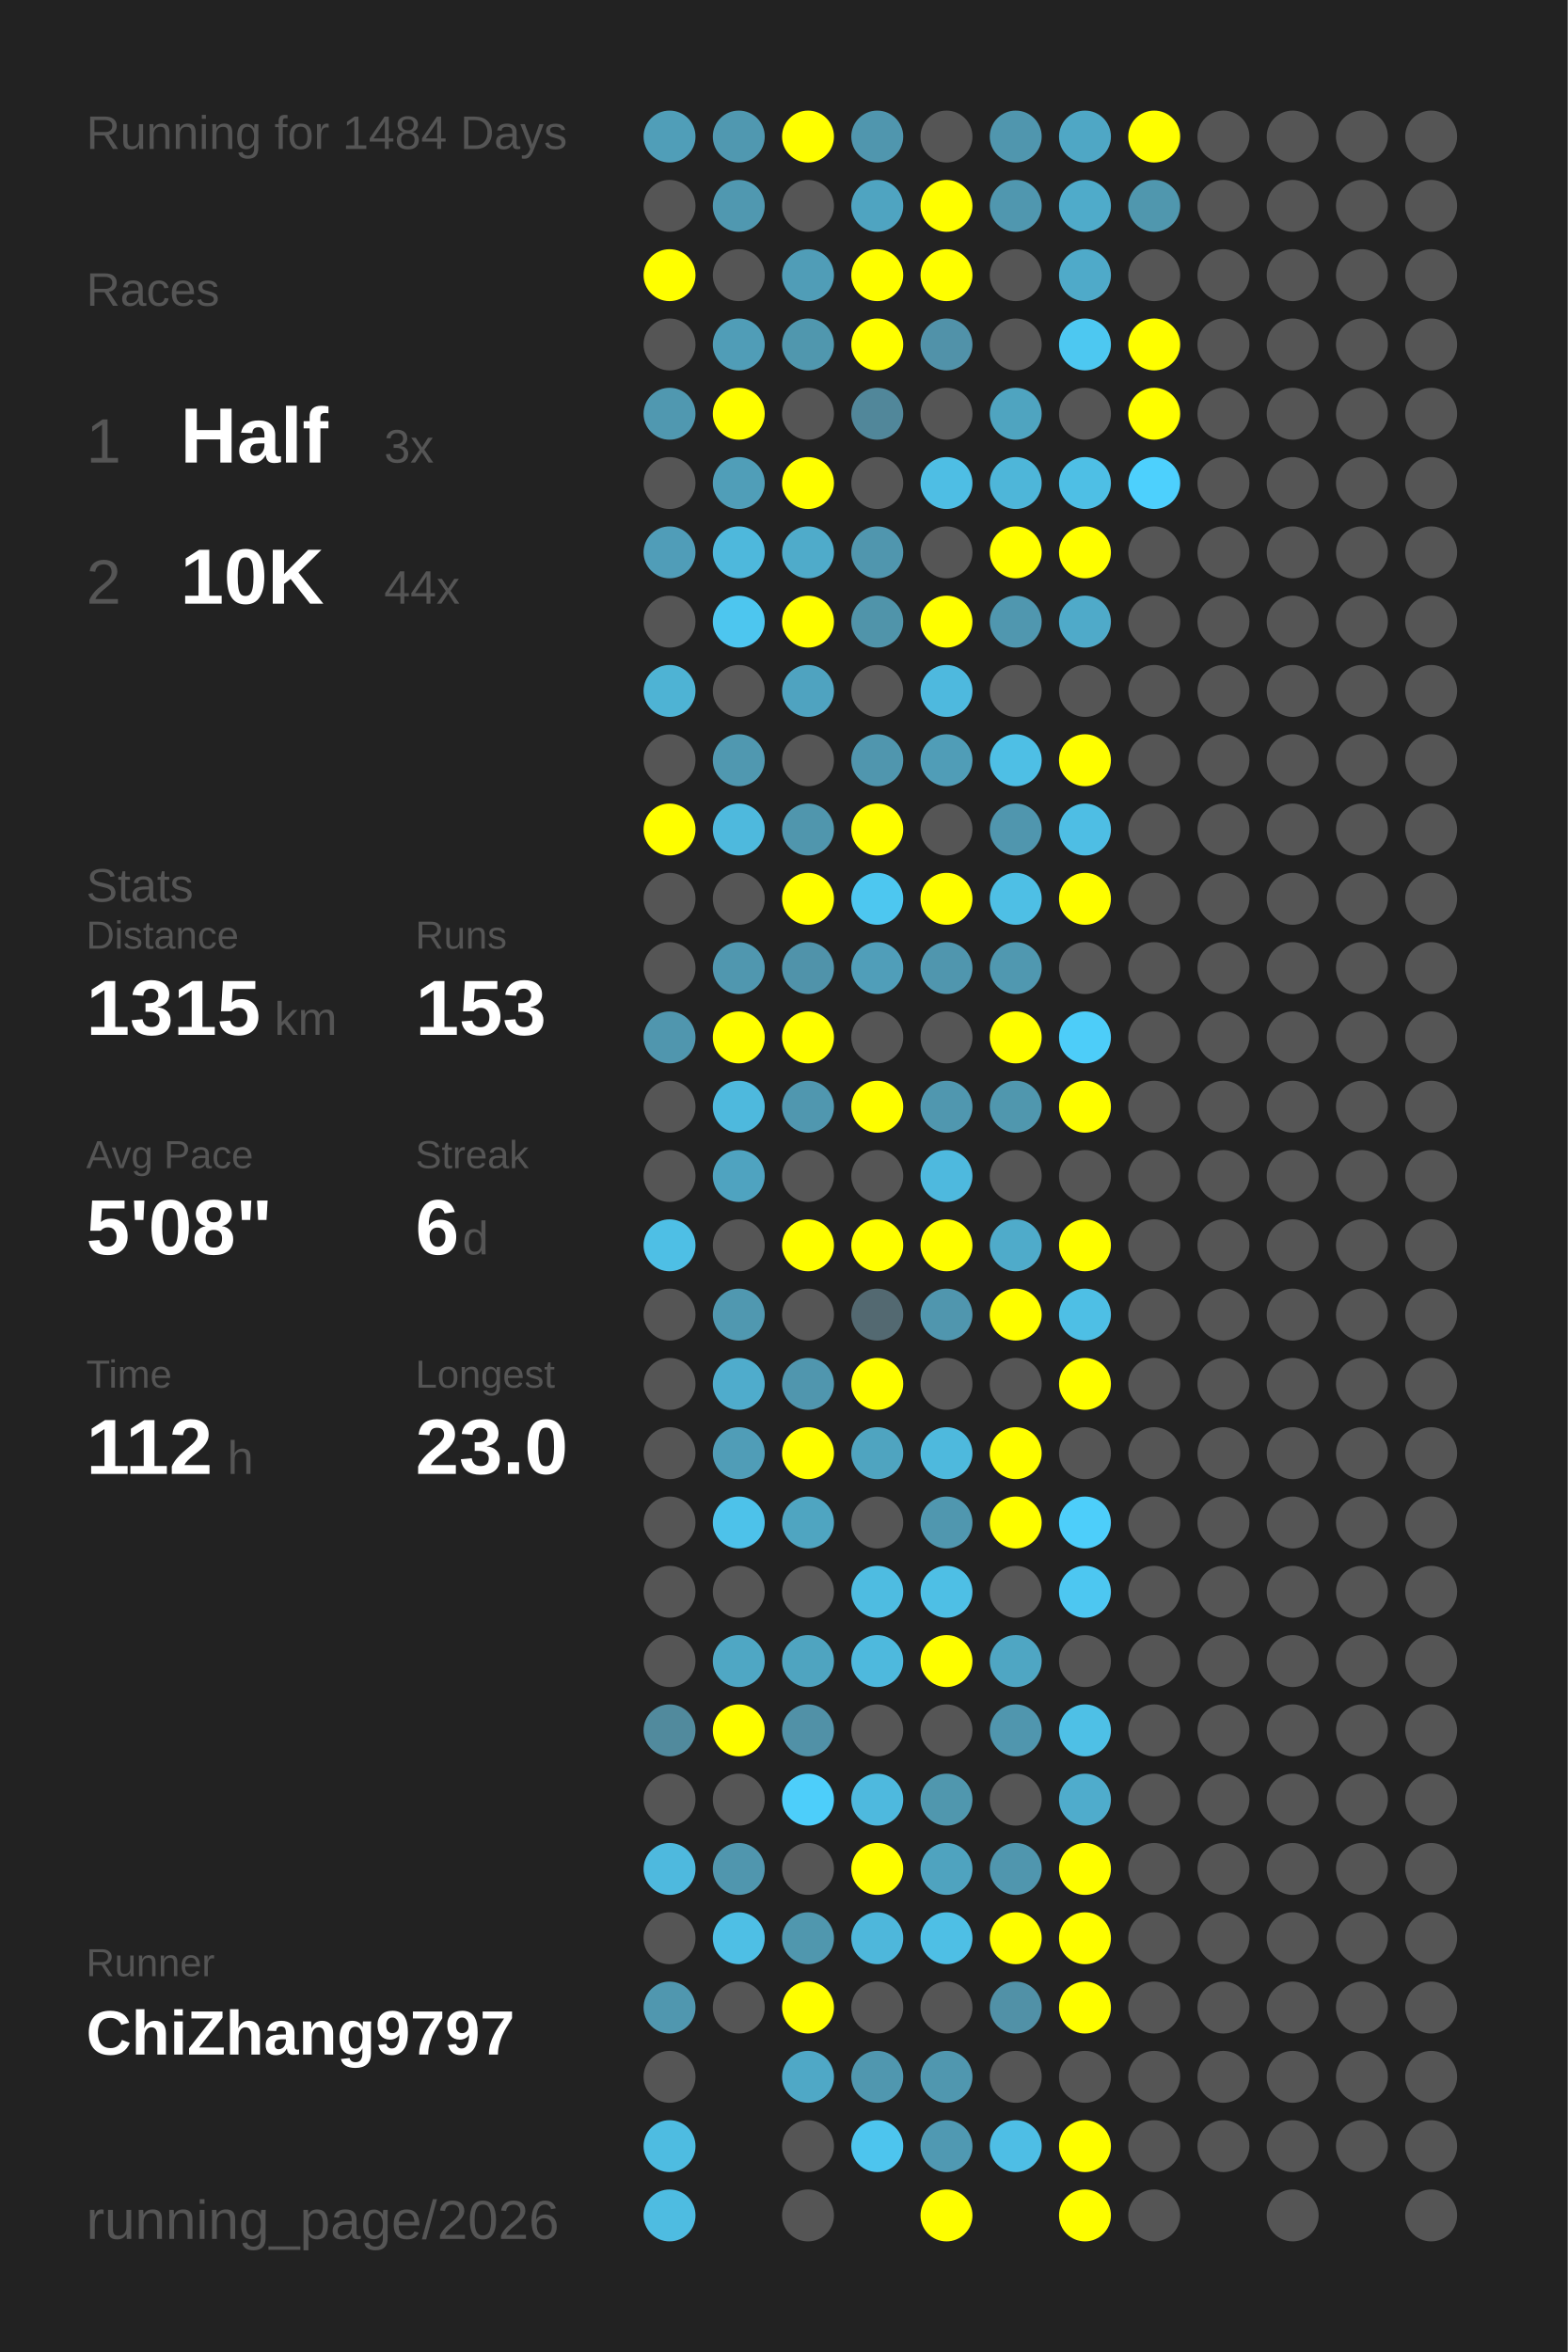
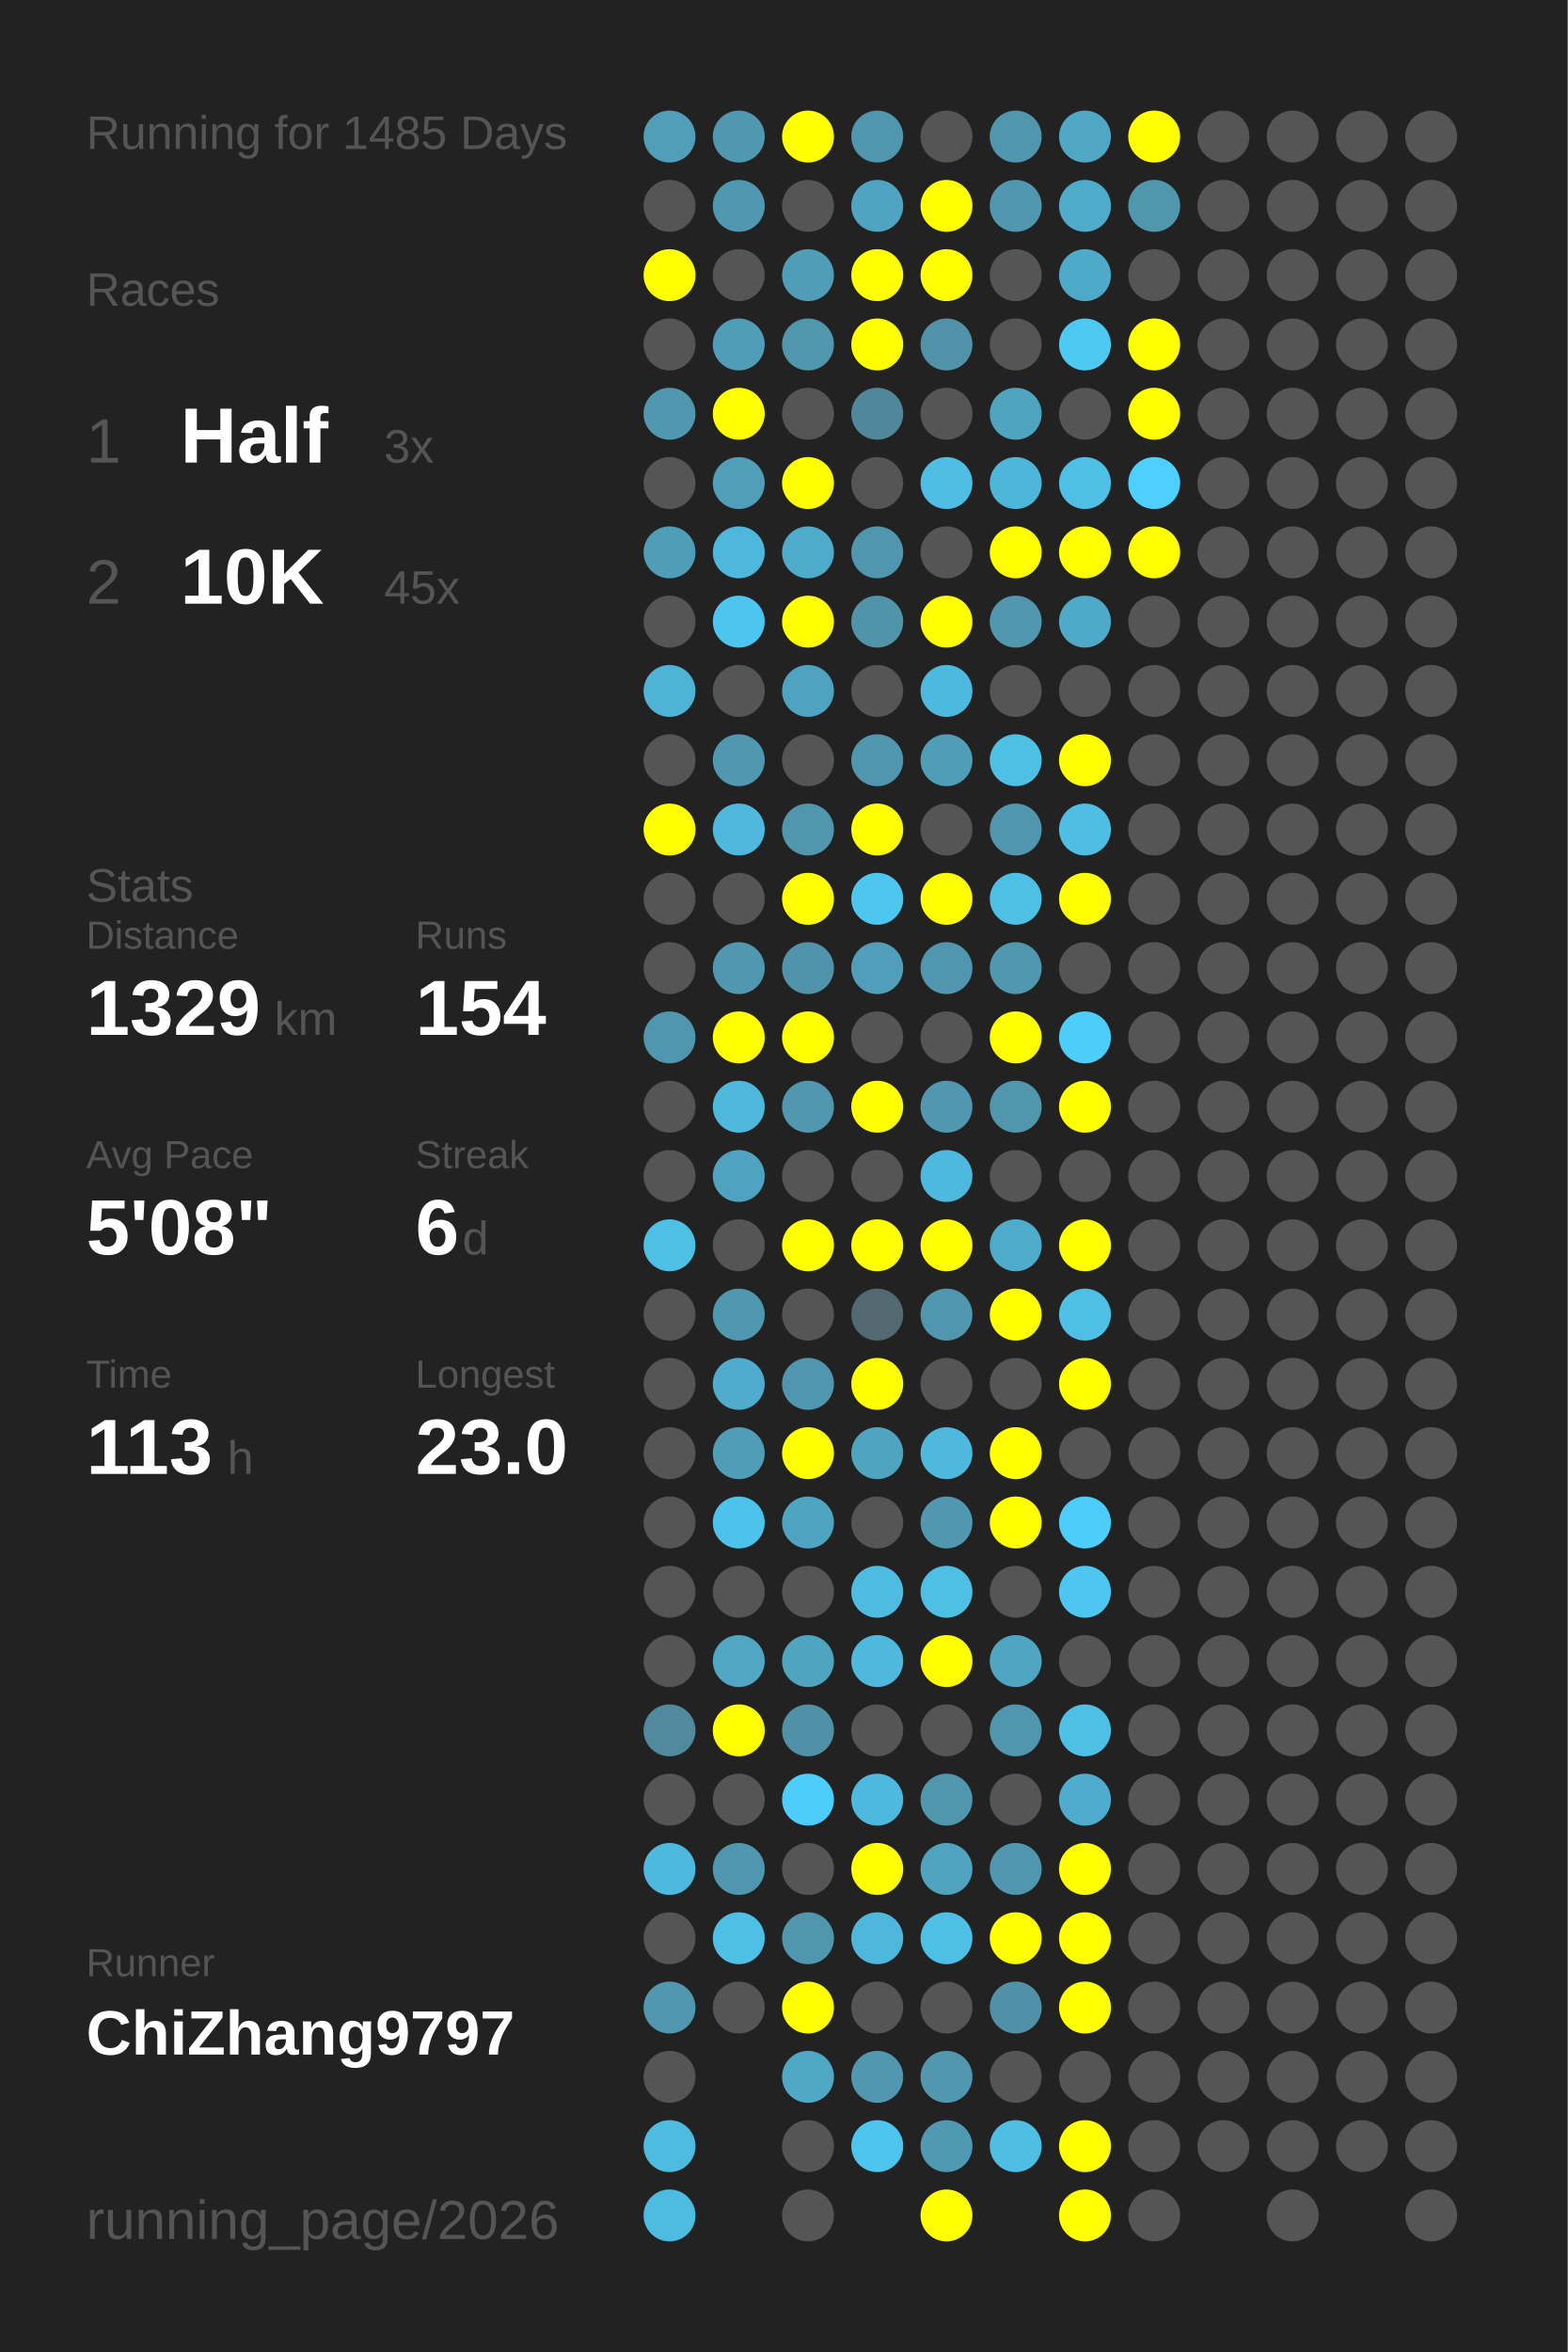
<svg xmlns="http://www.w3.org/2000/svg" baseProfile="full" height="300mm" version="1.1" viewBox="0,0,200,300" width="200mm">
  <defs />
  <rect fill="#222222" height="300" width="200" x="0" y="0" />
-   <text fill="#555555" style="font-size:6px; font-family:Arial;" x="11" y="19">Running for 1484 Days</text>
+   <text fill="#555555" style="font-size:6px; font-family:Arial;" x="11" y="19">Running for 1485 Days</text>
  <text fill="#555555" style="font-size:6px; font-family:Arial;" x="11" y="39">Races</text>
  <text fill="#555555" style="font-size:8px; font-family:Arial;" x="11" y="59">1</text>
  <text fill="#FFFFFF" style="font-size:10px; font-family:Arial; font-weight:bold;" x="23" y="59">Half</text>
  <text fill="#555555" style="font-size:6px; font-family:Arial;" x="49" y="59">3x</text>
  <text fill="#555555" style="font-size:8px; font-family:Arial;" x="11" y="77">2</text>
  <text fill="#FFFFFF" style="font-size:10px; font-family:Arial; font-weight:bold;" x="23" y="77">10K</text>
-   <text fill="#555555" style="font-size:6px; font-family:Arial;" x="49" y="77">44x</text>
+   <text fill="#555555" style="font-size:6px; font-family:Arial;" x="49" y="77">45x</text>
  <text fill="#555555" style="font-size:6px; font-family:Arial;" x="11" y="115">Stats</text>
  <text fill="#555555" style="font-size:5px; font-family:Arial;" x="11" y="121">Distance</text>
-   <text fill="#FFFFFF" style="font-size:10px; font-family:Arial; font-weight:bold;" x="11" y="132">1315</text>
+   <text fill="#FFFFFF" style="font-size:10px; font-family:Arial; font-weight:bold;" x="11" y="132">1329</text>
  <text fill="#555555" style="font-size:6px; font-family:Arial;" x="35" y="132">km</text>
  <text fill="#555555" style="font-size:5px; font-family:Arial;" x="53" y="121">Runs</text>
-   <text fill="#FFFFFF" style="font-size:10px; font-family:Arial; font-weight:bold;" x="53" y="132">153</text>
+   <text fill="#FFFFFF" style="font-size:10px; font-family:Arial; font-weight:bold;" x="53" y="132">154</text>
  <text fill="#555555" style="font-size:5px; font-family:Arial;" x="11" y="149">Avg Pace</text>
  <text fill="#FFFFFF" style="font-size:10px; font-family:Arial; font-weight:bold;" x="11" y="160">5'08"</text>
  <text fill="#555555" style="font-size:5px; font-family:Arial;" x="53" y="149">Streak</text>
  <text fill="#FFFFFF" style="font-size:10px; font-family:Arial; font-weight:bold;" x="53" y="160">6</text>
  <text fill="#555555" style="font-size:6px; font-family:Arial;" x="59" y="160">d</text>
  <text fill="#555555" style="font-size:5px; font-family:Arial;" x="11" y="177">Time</text>
-   <text fill="#FFFFFF" style="font-size:10px; font-family:Arial; font-weight:bold;" x="11" y="188">112</text>
+   <text fill="#FFFFFF" style="font-size:10px; font-family:Arial; font-weight:bold;" x="11" y="188">113</text>
  <text fill="#555555" style="font-size:6px; font-family:Arial;" x="29" y="188">h</text>
  <text fill="#555555" style="font-size:5px; font-family:Arial;" x="53" y="177">Longest</text>
  <text fill="#FFFFFF" style="font-size:10px; font-family:Arial; font-weight:bold;" x="53" y="188">23.0</text>
  <text fill="#555555" style="font-size:5px; font-family:Arial;" x="11" y="252.065">Runner</text>
  <text fill="#FFFFFF" style="font-size:8px; font-family:Arial; font-weight:bold;" x="11" y="262.065">ChiZhang9797</text>
  <text fill="#555555" style="font-size:7px; font-family:Arial;" x="11" y="285.581">running_page/2026</text>
  <circle cx="85.417" cy="17.419" fill="#509eb8" r="3.312" />
  <circle cx="85.417" cy="26.258" fill="#555555" r="3.312" />
  <circle cx="85.417" cy="35.097" fill="#FFFF00" r="3.312" />
  <circle cx="85.417" cy="43.935" fill="#555555" r="3.312" />
  <circle cx="85.417" cy="52.774" fill="#5098b0" r="3.312" />
  <circle cx="85.417" cy="61.613" fill="#555555" r="3.312" />
  <circle cx="85.417" cy="70.452" fill="#509db8" r="3.312" />
  <circle cx="85.417" cy="79.29" fill="#555555" r="3.312" />
  <circle cx="85.417" cy="88.129" fill="#4eb3d4" r="3.312" />
  <circle cx="85.417" cy="96.968" fill="#555555" r="3.312" />
  <circle cx="85.417" cy="105.806" fill="#FFFF00" r="3.312" />
  <circle cx="85.417" cy="114.645" fill="#555555" r="3.312" />
  <circle cx="85.417" cy="123.484" fill="#555555" r="3.312" />
  <circle cx="85.417" cy="132.323" fill="#5096ae" r="3.312" />
  <circle cx="85.417" cy="141.161" fill="#555555" r="3.312" />
  <circle cx="85.417" cy="150" fill="#555555" r="3.312" />
  <circle cx="85.417" cy="158.839" fill="#4ebfe5" r="3.312" />
  <circle cx="85.417" cy="167.677" fill="#555555" r="3.312" />
  <circle cx="85.417" cy="176.516" fill="#555555" r="3.312" />
  <circle cx="85.417" cy="185.355" fill="#555555" r="3.312" />
  <circle cx="85.417" cy="194.194" fill="#555555" r="3.312" />
  <circle cx="85.417" cy="203.032" fill="#555555" r="3.312" />
  <circle cx="85.417" cy="211.871" fill="#555555" r="3.312" />
  <circle cx="85.417" cy="220.71" fill="#518a9d" r="3.312" />
  <circle cx="85.417" cy="229.548" fill="#555555" r="3.312" />
  <circle cx="85.417" cy="238.387" fill="#4eb9de" r="3.312" />
  <circle cx="85.417" cy="247.226" fill="#555555" r="3.312" />
  <circle cx="85.417" cy="256.065" fill="#5097af" r="3.312" />
  <circle cx="85.417" cy="264.903" fill="#555555" r="3.312" />
  <circle cx="85.417" cy="273.742" fill="#4ebce1" r="3.312" />
  <circle cx="85.417" cy="282.581" fill="#4ebce1" r="3.312" />
  <circle cx="94.25" cy="17.419" fill="#5098b0" r="3.312" />
  <circle cx="94.25" cy="26.258" fill="#5098b0" r="3.312" />
  <circle cx="94.25" cy="35.097" fill="#555555" r="3.312" />
  <circle cx="94.25" cy="43.935" fill="#509db7" r="3.312" />
  <circle cx="94.25" cy="52.774" fill="#FFFF00" r="3.312" />
  <circle cx="94.25" cy="61.613" fill="#509eb8" r="3.312" />
  <circle cx="94.25" cy="70.452" fill="#4eb8dc" r="3.312" />
  <circle cx="94.25" cy="79.29" fill="#4dc6ef" r="3.312" />
  <circle cx="94.25" cy="88.129" fill="#555555" r="3.312" />
  <circle cx="94.25" cy="96.968" fill="#5098b0" r="3.312" />
  <circle cx="94.25" cy="105.806" fill="#4eb9dd" r="3.312" />
  <circle cx="94.25" cy="114.645" fill="#555555" r="3.312" />
  <circle cx="94.25" cy="123.484" fill="#5097af" r="3.312" />
  <circle cx="94.25" cy="132.323" fill="#FFFF00" r="3.312" />
  <circle cx="94.25" cy="141.161" fill="#4eb9dd" r="3.312" />
  <circle cx="94.25" cy="150" fill="#4fa3c0" r="3.312" />
  <circle cx="94.25" cy="158.839" fill="#555555" r="3.312" />
  <circle cx="94.25" cy="167.677" fill="#5098b0" r="3.312" />
  <circle cx="94.25" cy="176.516" fill="#4faccc" r="3.312" />
  <circle cx="94.25" cy="185.355" fill="#509db7" r="3.312" />
  <circle cx="94.25" cy="194.194" fill="#4dc2ea" r="3.312" />
  <circle cx="94.25" cy="203.032" fill="#555555" r="3.312" />
  <circle cx="94.25" cy="211.871" fill="#4fa7c4" r="3.312" />
  <circle cx="94.25" cy="220.71" fill="#FFFF00" r="3.312" />
  <circle cx="94.25" cy="229.548" fill="#555555" r="3.312" />
  <circle cx="94.25" cy="238.387" fill="#5096ae" r="3.312" />
  <circle cx="94.25" cy="247.226" fill="#4ebfe5" r="3.312" />
  <circle cx="94.25" cy="256.065" fill="#555555" r="3.312" />
  <circle cx="103.083" cy="17.419" fill="#FFFF00" r="3.312" />
  <circle cx="103.083" cy="26.258" fill="#555555" r="3.312" />
  <circle cx="103.083" cy="35.097" fill="#509db7" r="3.312" />
  <circle cx="103.083" cy="43.935" fill="#5097ae" r="3.312" />
  <circle cx="103.083" cy="52.774" fill="#555555" r="3.312" />
  <circle cx="103.083" cy="61.613" fill="#FFFF00" r="3.312" />
  <circle cx="103.083" cy="70.452" fill="#4fabca" r="3.312" />
  <circle cx="103.083" cy="79.29" fill="#FFFF00" r="3.312" />
  <circle cx="103.083" cy="88.129" fill="#4fa3c0" r="3.312" />
  <circle cx="103.083" cy="96.968" fill="#555555" r="3.312" />
  <circle cx="103.083" cy="105.806" fill="#5096ad" r="3.312" />
  <circle cx="103.083" cy="114.645" fill="#FFFF00" r="3.312" />
  <circle cx="103.083" cy="123.484" fill="#5093aa" r="3.312" />
  <circle cx="103.083" cy="132.323" fill="#FFFF00" r="3.312" />
  <circle cx="103.083" cy="141.161" fill="#5097af" r="3.312" />
  <circle cx="103.083" cy="150" fill="#555555" r="3.312" />
  <circle cx="103.083" cy="158.839" fill="#FFFF00" r="3.312" />
  <circle cx="103.083" cy="167.677" fill="#555555" r="3.312" />
  <circle cx="103.083" cy="176.516" fill="#5096ae" r="3.312" />
  <circle cx="103.083" cy="185.355" fill="#FFFF00" r="3.312" />
  <circle cx="103.083" cy="194.194" fill="#4fa5c1" r="3.312" />
  <circle cx="103.083" cy="203.032" fill="#555555" r="3.312" />
  <circle cx="103.083" cy="211.871" fill="#4fa4c0" r="3.312" />
  <circle cx="103.083" cy="220.71" fill="#5191a7" r="3.312" />
  <circle cx="103.083" cy="229.548" fill="#4dcefa" r="3.312" />
  <circle cx="103.083" cy="238.387" fill="#555555" r="3.312" />
  <circle cx="103.083" cy="247.226" fill="#5097ae" r="3.312" />
  <circle cx="103.083" cy="256.065" fill="#FFFF00" r="3.312" />
  <circle cx="103.083" cy="264.903" fill="#4fa8c6" r="3.312" />
  <circle cx="103.083" cy="273.742" fill="#555555" r="3.312" />
  <circle cx="103.083" cy="282.581" fill="#555555" r="3.312" />
  <circle cx="111.917" cy="17.419" fill="#5096ae" r="3.312" />
  <circle cx="111.917" cy="26.258" fill="#4fa4c1" r="3.312" />
  <circle cx="111.917" cy="35.097" fill="#FFFF00" r="3.312" />
  <circle cx="111.917" cy="43.935" fill="#FFFF00" r="3.312" />
  <circle cx="111.917" cy="52.774" fill="#51879a" r="3.312" />
  <circle cx="111.917" cy="61.613" fill="#555555" r="3.312" />
  <circle cx="111.917" cy="70.452" fill="#5096ae" r="3.312" />
  <circle cx="111.917" cy="79.29" fill="#5094aa" r="3.312" />
  <circle cx="111.917" cy="88.129" fill="#555555" r="3.312" />
  <circle cx="111.917" cy="96.968" fill="#5096ae" r="3.312" />
  <circle cx="111.917" cy="105.806" fill="#FFFF00" r="3.312" />
  <circle cx="111.917" cy="114.645" fill="#4dc7f0" r="3.312" />
  <circle cx="111.917" cy="123.484" fill="#509eb9" r="3.312" />
  <circle cx="111.917" cy="132.323" fill="#555555" r="3.312" />
  <circle cx="111.917" cy="141.161" fill="#FFFF00" r="3.312" />
  <circle cx="111.917" cy="150" fill="#555555" r="3.312" />
  <circle cx="111.917" cy="158.839" fill="#FFFF00" r="3.312" />
  <circle cx="111.917" cy="167.677" fill="#536971" r="3.312" />
  <circle cx="111.917" cy="176.516" fill="#FFFF00" r="3.312" />
  <circle cx="111.917" cy="185.355" fill="#4fa4c0" r="3.312" />
  <circle cx="111.917" cy="194.194" fill="#555555" r="3.312" />
  <circle cx="111.917" cy="203.032" fill="#4ebce1" r="3.312" />
  <circle cx="111.917" cy="211.871" fill="#4eb9dd" r="3.312" />
  <circle cx="111.917" cy="220.71" fill="#555555" r="3.312" />
  <circle cx="111.917" cy="229.548" fill="#4eb9de" r="3.312" />
  <circle cx="111.917" cy="238.387" fill="#FFFF00" r="3.312" />
  <circle cx="111.917" cy="247.226" fill="#4eb7db" r="3.312" />
  <circle cx="111.917" cy="256.065" fill="#555555" r="3.312" />
  <circle cx="111.917" cy="264.903" fill="#5097af" r="3.312" />
  <circle cx="111.917" cy="273.742" fill="#4dc5ee" r="3.312" />
  <circle cx="120.75" cy="17.419" fill="#555555" r="3.312" />
  <circle cx="120.75" cy="26.258" fill="#FFFF00" r="3.312" />
  <circle cx="120.75" cy="35.097" fill="#FFFF00" r="3.312" />
  <circle cx="120.75" cy="43.935" fill="#5192a9" r="3.312" />
  <circle cx="120.75" cy="52.774" fill="#555555" r="3.312" />
  <circle cx="120.75" cy="61.613" fill="#4ebee4" r="3.312" />
  <circle cx="120.75" cy="70.452" fill="#555555" r="3.312" />
  <circle cx="120.75" cy="79.29" fill="#FFFF00" r="3.312" />
  <circle cx="120.75" cy="88.129" fill="#4eb9de" r="3.312" />
  <circle cx="120.75" cy="96.968" fill="#509db7" r="3.312" />
  <circle cx="120.75" cy="105.806" fill="#555555" r="3.312" />
  <circle cx="120.75" cy="114.645" fill="#FFFF00" r="3.312" />
  <circle cx="120.75" cy="123.484" fill="#5096ae" r="3.312" />
  <circle cx="120.75" cy="132.323" fill="#555555" r="3.312" />
  <circle cx="120.75" cy="141.161" fill="#5097af" r="3.312" />
  <circle cx="120.75" cy="150" fill="#4eb9de" r="3.312" />
  <circle cx="120.75" cy="158.839" fill="#FFFF00" r="3.312" />
  <circle cx="120.75" cy="167.677" fill="#5096ae" r="3.312" />
  <circle cx="120.75" cy="176.516" fill="#555555" r="3.312" />
  <circle cx="120.75" cy="185.355" fill="#4eb9dd" r="3.312" />
  <circle cx="120.75" cy="194.194" fill="#5097af" r="3.312" />
  <circle cx="120.75" cy="203.032" fill="#4ebfe5" r="3.312" />
  <circle cx="120.75" cy="211.871" fill="#FFFF00" r="3.312" />
  <circle cx="120.75" cy="220.71" fill="#555555" r="3.312" />
  <circle cx="120.75" cy="229.548" fill="#5097ae" r="3.312" />
  <circle cx="120.75" cy="238.387" fill="#4fa3bf" r="3.312" />
  <circle cx="120.75" cy="247.226" fill="#4ebfe5" r="3.312" />
  <circle cx="120.75" cy="256.065" fill="#555555" r="3.312" />
  <circle cx="120.75" cy="264.903" fill="#5097af" r="3.312" />
  <circle cx="120.75" cy="273.742" fill="#5099b2" r="3.312" />
  <circle cx="120.75" cy="282.581" fill="#FFFF00" r="3.312" />
  <circle cx="129.583" cy="17.419" fill="#5096ae" r="3.312" />
  <circle cx="129.583" cy="26.258" fill="#5097af" r="3.312" />
  <circle cx="129.583" cy="35.097" fill="#555555" r="3.312" />
  <circle cx="129.583" cy="43.935" fill="#555555" r="3.312" />
  <circle cx="129.583" cy="52.774" fill="#4fa4c0" r="3.312" />
  <circle cx="129.583" cy="61.613" fill="#4eb6d9" r="3.312" />
  <circle cx="129.583" cy="70.452" fill="#FFFF00" r="3.312" />
  <circle cx="129.583" cy="79.29" fill="#5097af" r="3.312" />
  <circle cx="129.583" cy="88.129" fill="#555555" r="3.312" />
  <circle cx="129.583" cy="96.968" fill="#4ebfe5" r="3.312" />
  <circle cx="129.583" cy="105.806" fill="#5096ae" r="3.312" />
  <circle cx="129.583" cy="114.645" fill="#4ebfe5" r="3.312" />
  <circle cx="129.583" cy="123.484" fill="#5098b0" r="3.312" />
  <circle cx="129.583" cy="132.323" fill="#FFFF00" r="3.312" />
  <circle cx="129.583" cy="141.161" fill="#5097ae" r="3.312" />
  <circle cx="129.583" cy="150" fill="#555555" r="3.312" />
  <circle cx="129.583" cy="158.839" fill="#4fabca" r="3.312" />
  <circle cx="129.583" cy="167.677" fill="#FFFF00" r="3.312" />
  <circle cx="129.583" cy="176.516" fill="#555555" r="3.312" />
  <circle cx="129.583" cy="185.355" fill="#FFFF00" r="3.312" />
  <circle cx="129.583" cy="194.194" fill="#FFFF00" r="3.312" />
  <circle cx="129.583" cy="203.032" fill="#555555" r="3.312" />
  <circle cx="129.583" cy="211.871" fill="#4fa6c3" r="3.312" />
  <circle cx="129.583" cy="220.71" fill="#5096ae" r="3.312" />
  <circle cx="129.583" cy="229.548" fill="#555555" r="3.312" />
  <circle cx="129.583" cy="238.387" fill="#5096ae" r="3.312" />
  <circle cx="129.583" cy="247.226" fill="#FFFF00" r="3.312" />
  <circle cx="129.583" cy="256.065" fill="#5191a7" r="3.312" />
  <circle cx="129.583" cy="264.903" fill="#555555" r="3.312" />
  <circle cx="129.583" cy="273.742" fill="#4ebee5" r="3.312" />
  <circle cx="138.417" cy="17.419" fill="#4fa7c5" r="3.312" />
  <circle cx="138.417" cy="26.258" fill="#4fabca" r="3.312" />
  <circle cx="138.417" cy="35.097" fill="#4faac9" r="3.312" />
  <circle cx="138.417" cy="43.935" fill="#4dc8f1" r="3.312" />
  <circle cx="138.417" cy="52.774" fill="#555555" r="3.312" />
  <circle cx="138.417" cy="61.613" fill="#4ebfe5" r="3.312" />
  <circle cx="138.417" cy="70.452" fill="#FFFF00" r="3.312" />
  <circle cx="138.417" cy="79.29" fill="#4faac9" r="3.312" />
  <circle cx="138.417" cy="88.129" fill="#555555" r="3.312" />
  <circle cx="138.417" cy="96.968" fill="#FFFF00" r="3.312" />
  <circle cx="138.417" cy="105.806" fill="#4ebee4" r="3.312" />
  <circle cx="138.417" cy="114.645" fill="#FFFF00" r="3.312" />
  <circle cx="138.417" cy="123.484" fill="#555555" r="3.312" />
  <circle cx="138.417" cy="132.323" fill="#4dcdf9" r="3.312" />
  <circle cx="138.417" cy="141.161" fill="#FFFF00" r="3.312" />
  <circle cx="138.417" cy="150" fill="#555555" r="3.312" />
  <circle cx="138.417" cy="158.839" fill="#FFFF00" r="3.312" />
  <circle cx="138.417" cy="167.677" fill="#4ebfe5" r="3.312" />
  <circle cx="138.417" cy="176.516" fill="#FFFF00" r="3.312" />
  <circle cx="138.417" cy="185.355" fill="#555555" r="3.312" />
  <circle cx="138.417" cy="194.194" fill="#4dcefa" r="3.312" />
  <circle cx="138.417" cy="203.032" fill="#4dc7f1" r="3.312" />
  <circle cx="138.417" cy="211.871" fill="#555555" r="3.312" />
  <circle cx="138.417" cy="220.71" fill="#4ec0e6" r="3.312" />
  <circle cx="138.417" cy="229.548" fill="#4faccc" r="3.312" />
  <circle cx="138.417" cy="238.387" fill="#FFFF00" r="3.312" />
  <circle cx="138.417" cy="247.226" fill="#FFFF00" r="3.312" />
  <circle cx="138.417" cy="256.065" fill="#FFFF00" r="3.312" />
  <circle cx="138.417" cy="264.903" fill="#555555" r="3.312" />
  <circle cx="138.417" cy="273.742" fill="#FFFF00" r="3.312" />
  <circle cx="138.417" cy="282.581" fill="#FFFF00" r="3.312" />
  <circle cx="147.25" cy="17.419" fill="#FFFF00" r="3.312" />
  <circle cx="147.25" cy="26.258" fill="#5097ae" r="3.312" />
  <circle cx="147.25" cy="35.097" fill="#555555" r="3.312" />
  <circle cx="147.25" cy="43.935" fill="#FFFF00" r="3.312" />
  <circle cx="147.25" cy="52.774" fill="#FFFF00" r="3.312" />
  <circle cx="147.25" cy="61.613" fill="#4dd0fd" r="3.312" />
-   <circle cx="147.25" cy="70.452" fill="#555555" r="3.312" />
+   <circle cx="147.25" cy="70.452" fill="#FFFF00" r="3.312" />
  <circle cx="147.25" cy="79.29" fill="#555555" r="3.312" />
  <circle cx="147.25" cy="88.129" fill="#555555" r="3.312" />
  <circle cx="147.25" cy="96.968" fill="#555555" r="3.312" />
  <circle cx="147.25" cy="105.806" fill="#555555" r="3.312" />
  <circle cx="147.25" cy="114.645" fill="#555555" r="3.312" />
  <circle cx="147.25" cy="123.484" fill="#555555" r="3.312" />
  <circle cx="147.25" cy="132.323" fill="#555555" r="3.312" />
  <circle cx="147.25" cy="141.161" fill="#555555" r="3.312" />
  <circle cx="147.25" cy="150" fill="#555555" r="3.312" />
  <circle cx="147.25" cy="158.839" fill="#555555" r="3.312" />
  <circle cx="147.25" cy="167.677" fill="#555555" r="3.312" />
  <circle cx="147.25" cy="176.516" fill="#555555" r="3.312" />
  <circle cx="147.25" cy="185.355" fill="#555555" r="3.312" />
  <circle cx="147.25" cy="194.194" fill="#555555" r="3.312" />
  <circle cx="147.25" cy="203.032" fill="#555555" r="3.312" />
  <circle cx="147.25" cy="211.871" fill="#555555" r="3.312" />
  <circle cx="147.25" cy="220.71" fill="#555555" r="3.312" />
  <circle cx="147.25" cy="229.548" fill="#555555" r="3.312" />
  <circle cx="147.25" cy="238.387" fill="#555555" r="3.312" />
  <circle cx="147.25" cy="247.226" fill="#555555" r="3.312" />
  <circle cx="147.25" cy="256.065" fill="#555555" r="3.312" />
  <circle cx="147.25" cy="264.903" fill="#555555" r="3.312" />
  <circle cx="147.25" cy="273.742" fill="#555555" r="3.312" />
  <circle cx="147.25" cy="282.581" fill="#555555" r="3.312" />
  <circle cx="156.083" cy="17.419" fill="#555555" r="3.312" />
  <circle cx="156.083" cy="26.258" fill="#555555" r="3.312" />
  <circle cx="156.083" cy="35.097" fill="#555555" r="3.312" />
  <circle cx="156.083" cy="43.935" fill="#555555" r="3.312" />
  <circle cx="156.083" cy="52.774" fill="#555555" r="3.312" />
  <circle cx="156.083" cy="61.613" fill="#555555" r="3.312" />
  <circle cx="156.083" cy="70.452" fill="#555555" r="3.312" />
  <circle cx="156.083" cy="79.29" fill="#555555" r="3.312" />
  <circle cx="156.083" cy="88.129" fill="#555555" r="3.312" />
  <circle cx="156.083" cy="96.968" fill="#555555" r="3.312" />
  <circle cx="156.083" cy="105.806" fill="#555555" r="3.312" />
  <circle cx="156.083" cy="114.645" fill="#555555" r="3.312" />
  <circle cx="156.083" cy="123.484" fill="#555555" r="3.312" />
  <circle cx="156.083" cy="132.323" fill="#555555" r="3.312" />
  <circle cx="156.083" cy="141.161" fill="#555555" r="3.312" />
  <circle cx="156.083" cy="150" fill="#555555" r="3.312" />
  <circle cx="156.083" cy="158.839" fill="#555555" r="3.312" />
  <circle cx="156.083" cy="167.677" fill="#555555" r="3.312" />
  <circle cx="156.083" cy="176.516" fill="#555555" r="3.312" />
  <circle cx="156.083" cy="185.355" fill="#555555" r="3.312" />
  <circle cx="156.083" cy="194.194" fill="#555555" r="3.312" />
  <circle cx="156.083" cy="203.032" fill="#555555" r="3.312" />
  <circle cx="156.083" cy="211.871" fill="#555555" r="3.312" />
  <circle cx="156.083" cy="220.71" fill="#555555" r="3.312" />
  <circle cx="156.083" cy="229.548" fill="#555555" r="3.312" />
  <circle cx="156.083" cy="238.387" fill="#555555" r="3.312" />
  <circle cx="156.083" cy="247.226" fill="#555555" r="3.312" />
  <circle cx="156.083" cy="256.065" fill="#555555" r="3.312" />
  <circle cx="156.083" cy="264.903" fill="#555555" r="3.312" />
  <circle cx="156.083" cy="273.742" fill="#555555" r="3.312" />
  <circle cx="164.917" cy="17.419" fill="#555555" r="3.312" />
  <circle cx="164.917" cy="26.258" fill="#555555" r="3.312" />
  <circle cx="164.917" cy="35.097" fill="#555555" r="3.312" />
  <circle cx="164.917" cy="43.935" fill="#555555" r="3.312" />
  <circle cx="164.917" cy="52.774" fill="#555555" r="3.312" />
  <circle cx="164.917" cy="61.613" fill="#555555" r="3.312" />
  <circle cx="164.917" cy="70.452" fill="#555555" r="3.312" />
  <circle cx="164.917" cy="79.29" fill="#555555" r="3.312" />
  <circle cx="164.917" cy="88.129" fill="#555555" r="3.312" />
  <circle cx="164.917" cy="96.968" fill="#555555" r="3.312" />
  <circle cx="164.917" cy="105.806" fill="#555555" r="3.312" />
  <circle cx="164.917" cy="114.645" fill="#555555" r="3.312" />
  <circle cx="164.917" cy="123.484" fill="#555555" r="3.312" />
  <circle cx="164.917" cy="132.323" fill="#555555" r="3.312" />
  <circle cx="164.917" cy="141.161" fill="#555555" r="3.312" />
  <circle cx="164.917" cy="150" fill="#555555" r="3.312" />
  <circle cx="164.917" cy="158.839" fill="#555555" r="3.312" />
  <circle cx="164.917" cy="167.677" fill="#555555" r="3.312" />
  <circle cx="164.917" cy="176.516" fill="#555555" r="3.312" />
  <circle cx="164.917" cy="185.355" fill="#555555" r="3.312" />
  <circle cx="164.917" cy="194.194" fill="#555555" r="3.312" />
  <circle cx="164.917" cy="203.032" fill="#555555" r="3.312" />
  <circle cx="164.917" cy="211.871" fill="#555555" r="3.312" />
  <circle cx="164.917" cy="220.71" fill="#555555" r="3.312" />
  <circle cx="164.917" cy="229.548" fill="#555555" r="3.312" />
  <circle cx="164.917" cy="238.387" fill="#555555" r="3.312" />
  <circle cx="164.917" cy="247.226" fill="#555555" r="3.312" />
  <circle cx="164.917" cy="256.065" fill="#555555" r="3.312" />
  <circle cx="164.917" cy="264.903" fill="#555555" r="3.312" />
  <circle cx="164.917" cy="273.742" fill="#555555" r="3.312" />
  <circle cx="164.917" cy="282.581" fill="#555555" r="3.312" />
  <circle cx="173.75" cy="17.419" fill="#555555" r="3.312" />
  <circle cx="173.75" cy="26.258" fill="#555555" r="3.312" />
  <circle cx="173.75" cy="35.097" fill="#555555" r="3.312" />
  <circle cx="173.75" cy="43.935" fill="#555555" r="3.312" />
  <circle cx="173.75" cy="52.774" fill="#555555" r="3.312" />
  <circle cx="173.75" cy="61.613" fill="#555555" r="3.312" />
  <circle cx="173.75" cy="70.452" fill="#555555" r="3.312" />
  <circle cx="173.75" cy="79.29" fill="#555555" r="3.312" />
  <circle cx="173.75" cy="88.129" fill="#555555" r="3.312" />
  <circle cx="173.75" cy="96.968" fill="#555555" r="3.312" />
  <circle cx="173.75" cy="105.806" fill="#555555" r="3.312" />
  <circle cx="173.75" cy="114.645" fill="#555555" r="3.312" />
  <circle cx="173.75" cy="123.484" fill="#555555" r="3.312" />
  <circle cx="173.75" cy="132.323" fill="#555555" r="3.312" />
  <circle cx="173.75" cy="141.161" fill="#555555" r="3.312" />
  <circle cx="173.75" cy="150" fill="#555555" r="3.312" />
  <circle cx="173.75" cy="158.839" fill="#555555" r="3.312" />
  <circle cx="173.75" cy="167.677" fill="#555555" r="3.312" />
  <circle cx="173.75" cy="176.516" fill="#555555" r="3.312" />
  <circle cx="173.75" cy="185.355" fill="#555555" r="3.312" />
  <circle cx="173.75" cy="194.194" fill="#555555" r="3.312" />
  <circle cx="173.75" cy="203.032" fill="#555555" r="3.312" />
  <circle cx="173.75" cy="211.871" fill="#555555" r="3.312" />
  <circle cx="173.75" cy="220.71" fill="#555555" r="3.312" />
  <circle cx="173.75" cy="229.548" fill="#555555" r="3.312" />
  <circle cx="173.75" cy="238.387" fill="#555555" r="3.312" />
  <circle cx="173.75" cy="247.226" fill="#555555" r="3.312" />
  <circle cx="173.75" cy="256.065" fill="#555555" r="3.312" />
  <circle cx="173.75" cy="264.903" fill="#555555" r="3.312" />
  <circle cx="173.75" cy="273.742" fill="#555555" r="3.312" />
  <circle cx="182.583" cy="17.419" fill="#555555" r="3.312" />
  <circle cx="182.583" cy="26.258" fill="#555555" r="3.312" />
  <circle cx="182.583" cy="35.097" fill="#555555" r="3.312" />
  <circle cx="182.583" cy="43.935" fill="#555555" r="3.312" />
  <circle cx="182.583" cy="52.774" fill="#555555" r="3.312" />
  <circle cx="182.583" cy="61.613" fill="#555555" r="3.312" />
  <circle cx="182.583" cy="70.452" fill="#555555" r="3.312" />
  <circle cx="182.583" cy="79.29" fill="#555555" r="3.312" />
  <circle cx="182.583" cy="88.129" fill="#555555" r="3.312" />
  <circle cx="182.583" cy="96.968" fill="#555555" r="3.312" />
  <circle cx="182.583" cy="105.806" fill="#555555" r="3.312" />
  <circle cx="182.583" cy="114.645" fill="#555555" r="3.312" />
  <circle cx="182.583" cy="123.484" fill="#555555" r="3.312" />
  <circle cx="182.583" cy="132.323" fill="#555555" r="3.312" />
  <circle cx="182.583" cy="141.161" fill="#555555" r="3.312" />
  <circle cx="182.583" cy="150" fill="#555555" r="3.312" />
  <circle cx="182.583" cy="158.839" fill="#555555" r="3.312" />
  <circle cx="182.583" cy="167.677" fill="#555555" r="3.312" />
  <circle cx="182.583" cy="176.516" fill="#555555" r="3.312" />
  <circle cx="182.583" cy="185.355" fill="#555555" r="3.312" />
  <circle cx="182.583" cy="194.194" fill="#555555" r="3.312" />
  <circle cx="182.583" cy="203.032" fill="#555555" r="3.312" />
  <circle cx="182.583" cy="211.871" fill="#555555" r="3.312" />
  <circle cx="182.583" cy="220.71" fill="#555555" r="3.312" />
  <circle cx="182.583" cy="229.548" fill="#555555" r="3.312" />
  <circle cx="182.583" cy="238.387" fill="#555555" r="3.312" />
  <circle cx="182.583" cy="247.226" fill="#555555" r="3.312" />
  <circle cx="182.583" cy="256.065" fill="#555555" r="3.312" />
  <circle cx="182.583" cy="264.903" fill="#555555" r="3.312" />
  <circle cx="182.583" cy="273.742" fill="#555555" r="3.312" />
  <circle cx="182.583" cy="282.581" fill="#555555" r="3.312" />
</svg>
